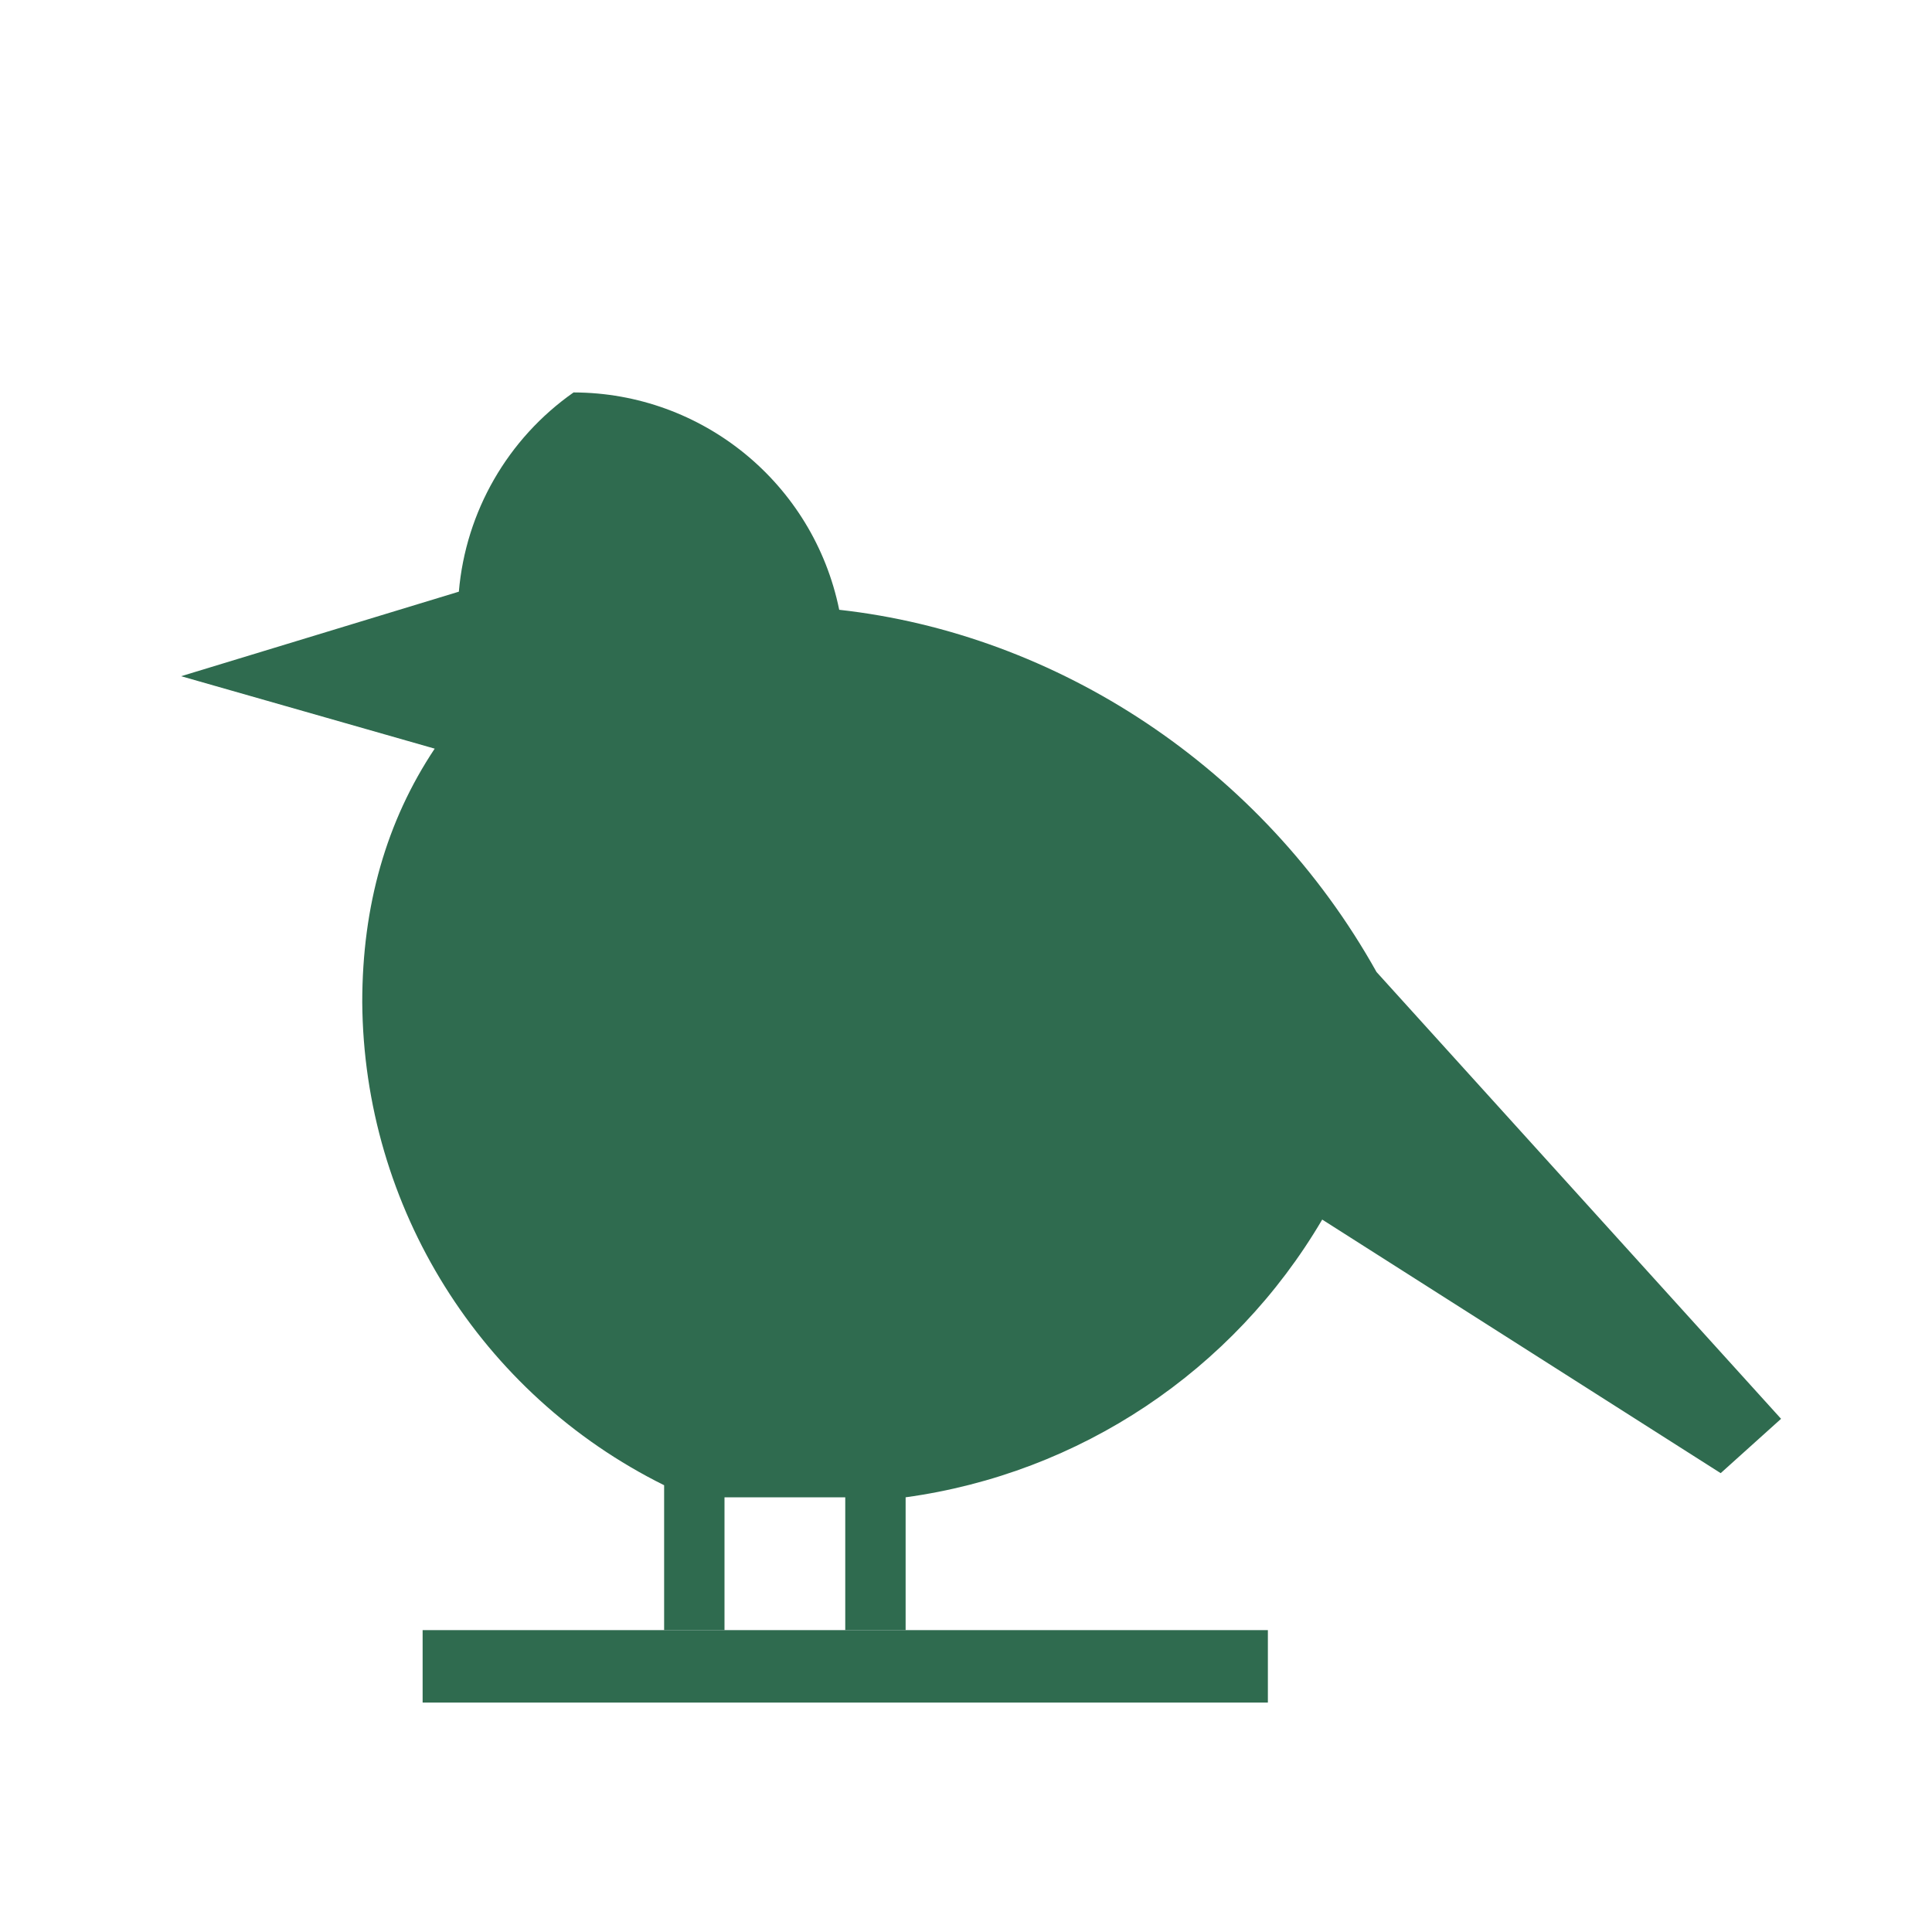
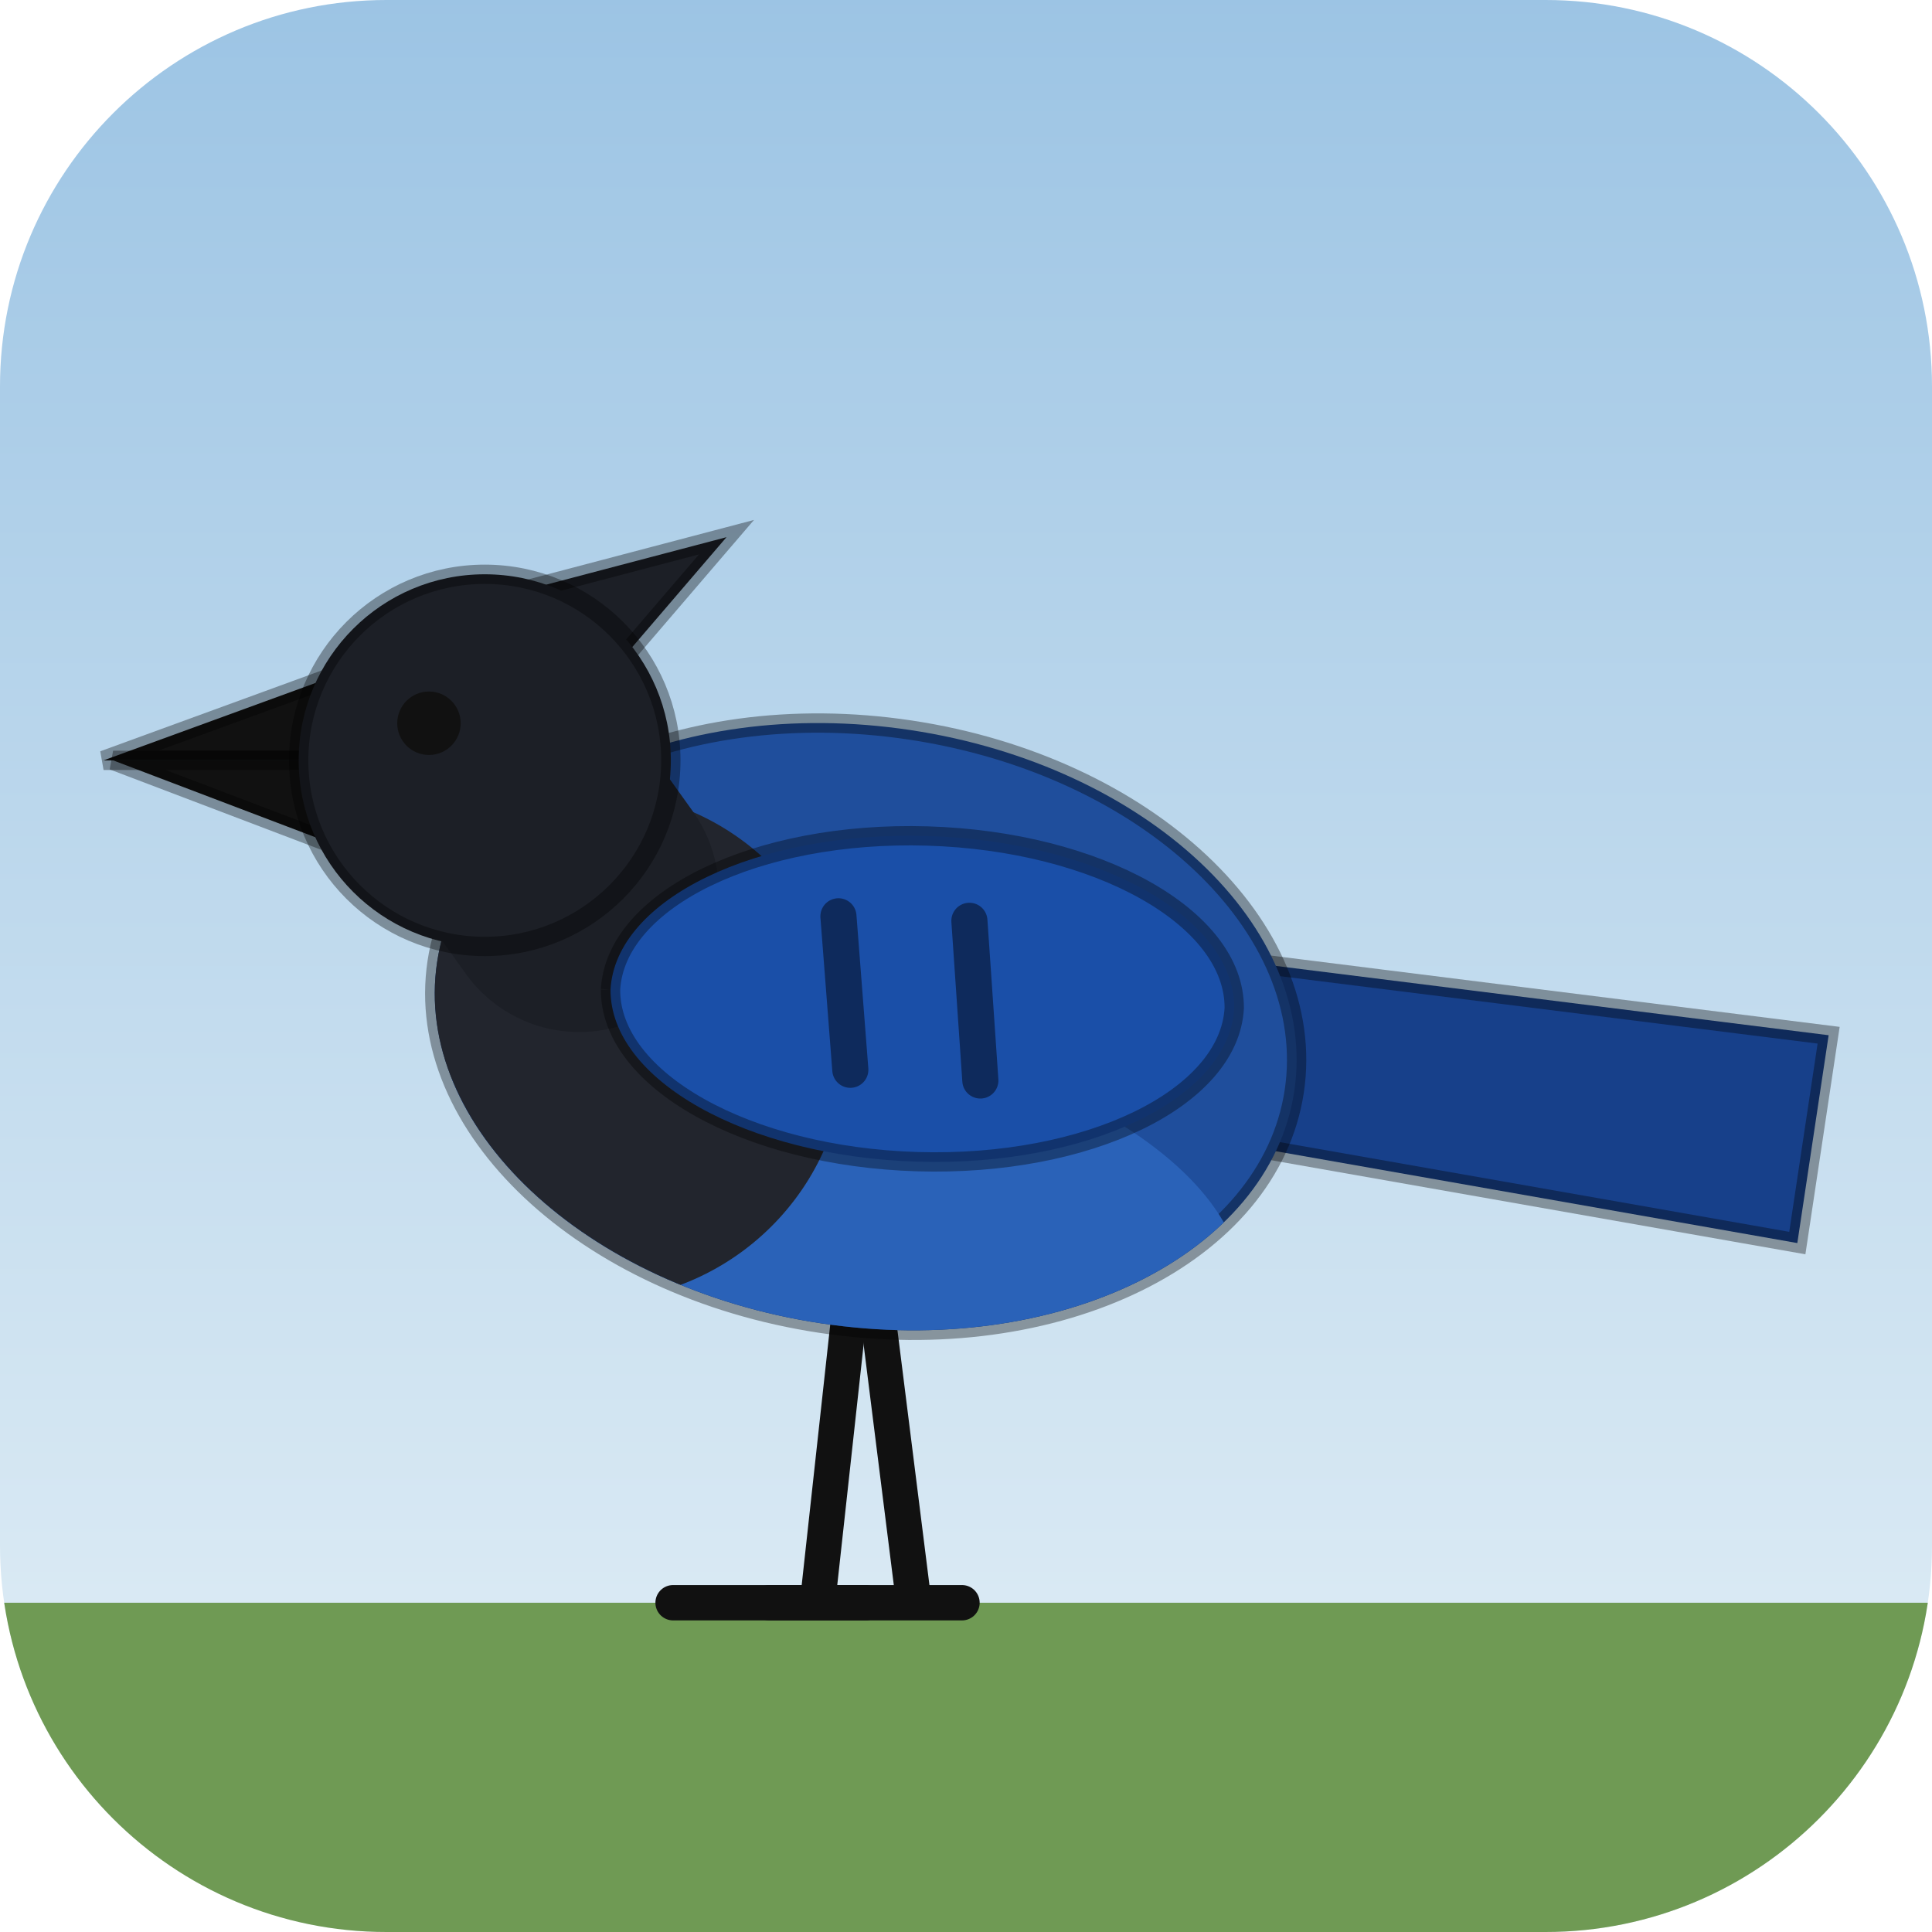
- <svg xmlns="http://www.w3.org/2000/svg" viewBox="0 0 32 32">
-   <style>path { fill: #2f6b4f } @media (prefers-color-scheme: dark) { path { fill: #6cc79a } }</style>
-   <path d="M9.5 6.5a4.5 4.5 0 0 1 4.4 3.6c3.6.4 7 2.6 8.9 6l6.7 7.4-1 .9-6.6-4.2a9.5 9.5 0 0 1-6.9 4.6V27h-1v-2.2h-2V27h-1v-2.4A9 9 0 0 1 6 16.6c0-1.6.4-3 1.2-4.2L3 11.2l4.6-1.4A4.5 4.5 0 0 1 9.5 6.5Z" />
-   <path d="M7 27h14v1.2H7z" />
+ <svg xmlns="http://www.w3.org/2000/svg" viewBox="-3.452 -6.391 7.704 7.704">
+   <defs>
+     <linearGradient id="sky" x1="0" y1="0" x2="0" y2="1">
+       <stop offset="0" stop-color="#9cc4e4" />
+       <stop offset="1" stop-color="#e6f1f7" />
+     </linearGradient>
+     <clipPath id="tile">
+       <rect x="-3.452" y="-6.391" width="7.704" height="7.704" rx="1.541" />
+     </clipPath>
+   </defs>
+   <g clip-path="url(#tile)">
+     <rect x="-3.452" y="-6.391" width="7.704" height="7.704" fill="url(#sky)" />
+     <rect x="-3.452" y="0" width="7.704" height="7.704" fill="#6f9a54" />
+   </g>
+   <g transform="scale(1,-1)">
+     <defs>
+       <clipPath id="c0">
+         <path transform="matrix(-0.989 0.149 0.149 0.989 0 2.297)" d="M1.728 0A1.728 1.196 0 0 1 -1.728 0A1.728 1.196 0 0 1 1.728 0" />
+       </clipPath>
+     </defs>
+     <path transform="matrix(-1 0 0 1 0 0)" d="M0.013 1.633L-0.192 0M-0.384 0L0.384 0" fill="none" stroke="#111111" stroke-width="0.141" stroke-linecap="round" stroke-linejoin="round" />
+     <path transform="matrix(-1 0 0 1 0 0)" d="M0.013 1.633L0.192 0M0 0L0.768 0" fill="none" stroke="#111111" stroke-width="0.141" stroke-linecap="round" stroke-linejoin="round" />
+     <path transform="matrix(-0.989 0.149 0.149 0.989 1.385 2.209)" d="M0 0.359L-2.419 0.419L-2.419 -0.419L0 -0.359Z" fill="#17408a" stroke="rgba(0,0,0,0.35)" stroke-width="0.077" />
+     <path transform="matrix(-0.989 0.149 0.149 0.989 0 2.297)" d="M1.728 0A1.728 1.196 0 0 1 -1.728 0A1.728 1.196 0 0 1 1.728 0" fill="#1f4e9c" stroke="rgba(0,0,0,0.35)" stroke-width="0.077" />
+     <g clip-path="url(#c0)">
+       <path transform="matrix(-0.989 0.149 0.149 0.989 0 2.297)" d="M1.814 -0.838A1.728 0.838 0 0 1 -1.641 -0.838A1.728 0.838 0 0 1 1.814 -0.838" fill="#2a62b8" />
+     </g>
+     <g clip-path="url(#c0)">
+       <path transform="matrix(-0.989 0.149 0.149 0.989 0 2.297)" d="M2.088 -0.239A1.017 1.017 0 0 1 0.054 -0.239A1.017 1.017 0 0 1 2.088 -0.239" fill="#22252d" />
+     </g>
+     <path transform="matrix(-0.989 0.149 0.149 0.989 0 2.297)" d="M1.209 0.359L1.66 0.823" fill="none" stroke="#1c1f26" stroke-width="1.113" stroke-linecap="round" stroke-linejoin="round" />
+     <path transform="matrix(-1 0 0 1 -1.519 3.359)" d="M0.445 0.519L-0.964 0.89L-0.519 0.371Z" fill="#1c1f26" stroke="rgba(0,0,0,0.35)" stroke-width="0.077" />
+     <path transform="matrix(-1 0 0 1 -2.075 3.359)" d="M0 0.352L0.964 0L0 0Z" fill="#111111" stroke="rgba(0,0,0,0.35)" stroke-width="0.077" />
+     <path transform="matrix(-1 0 0 1 -2.075 3.359)" d="M0 0L0.926 0L0 -0.352Z" fill="#111111" stroke="rgba(0,0,0,0.35)" stroke-width="0.077" />
+     <path transform="matrix(-1 0 0 1 -1.519 3.359)" d="M0.742 0A0.742 0.742 0 0 1 -0.742 0A0.742 0.742 0 0 1 0.742 0" fill="#1c1f26" stroke="rgba(0,0,0,0.35)" stroke-width="0.077" />
+     <path transform="matrix(-1 0 0 1 -1.519 3.359)" d="M0.349 0.148A0.126 0.126 0 0 1 0.096 0.148A0.126 0.126 0 0 1 0.349 0.148" fill="#111111" />
+     <path transform="matrix(-0.989 0.149 0.149 0.989 0 2.297)" d="M1.028 -0.005A1.244 0.658 -6.875 0 1 -1.442 0.292A1.244 0.658 -6.875 0 1 1.028 -0.005" fill="#1a4fa8" stroke="rgba(0,0,0,0.35)" stroke-width="0.077" />
+     <path transform="matrix(-0.989 0.149 0.149 0.989 0 2.297)" d="M0.173 0.419L0.035 -0.179M-0.346 0.479L-0.484 -0.144" fill="none" stroke="#0e2a5c" stroke-width="0.144" stroke-linecap="round" stroke-linejoin="round" />
+   </g>
</svg>
